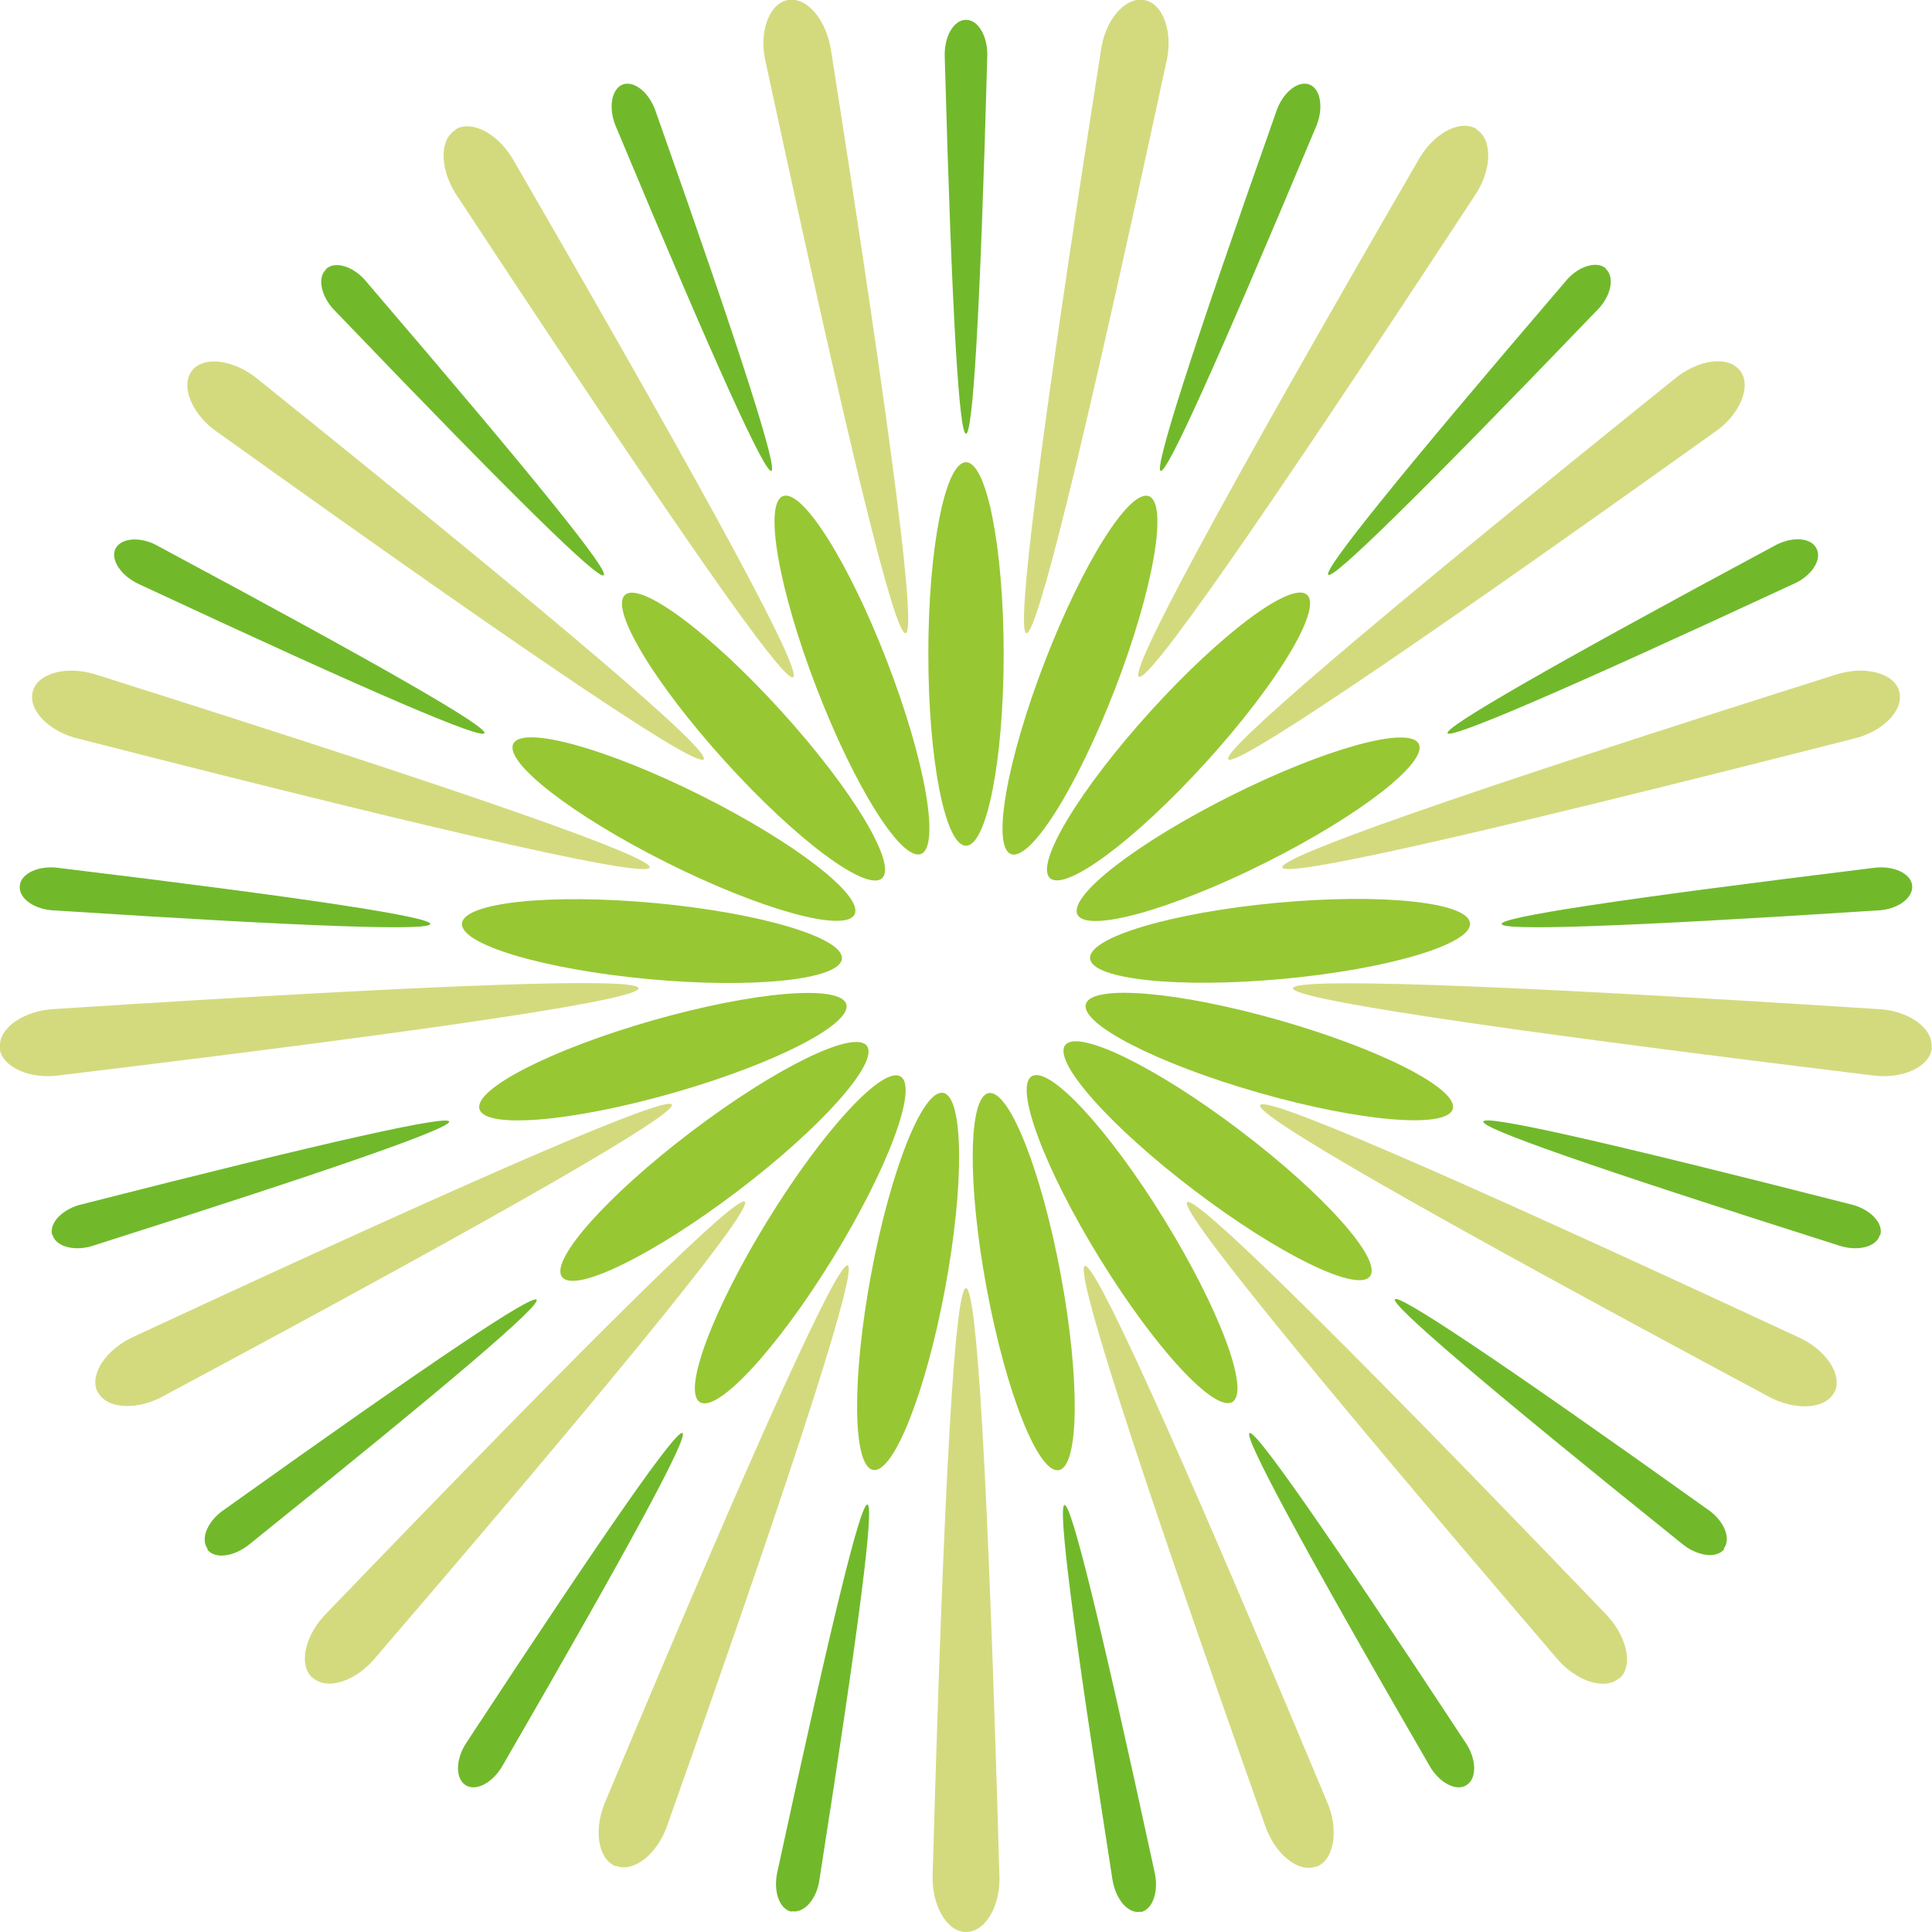
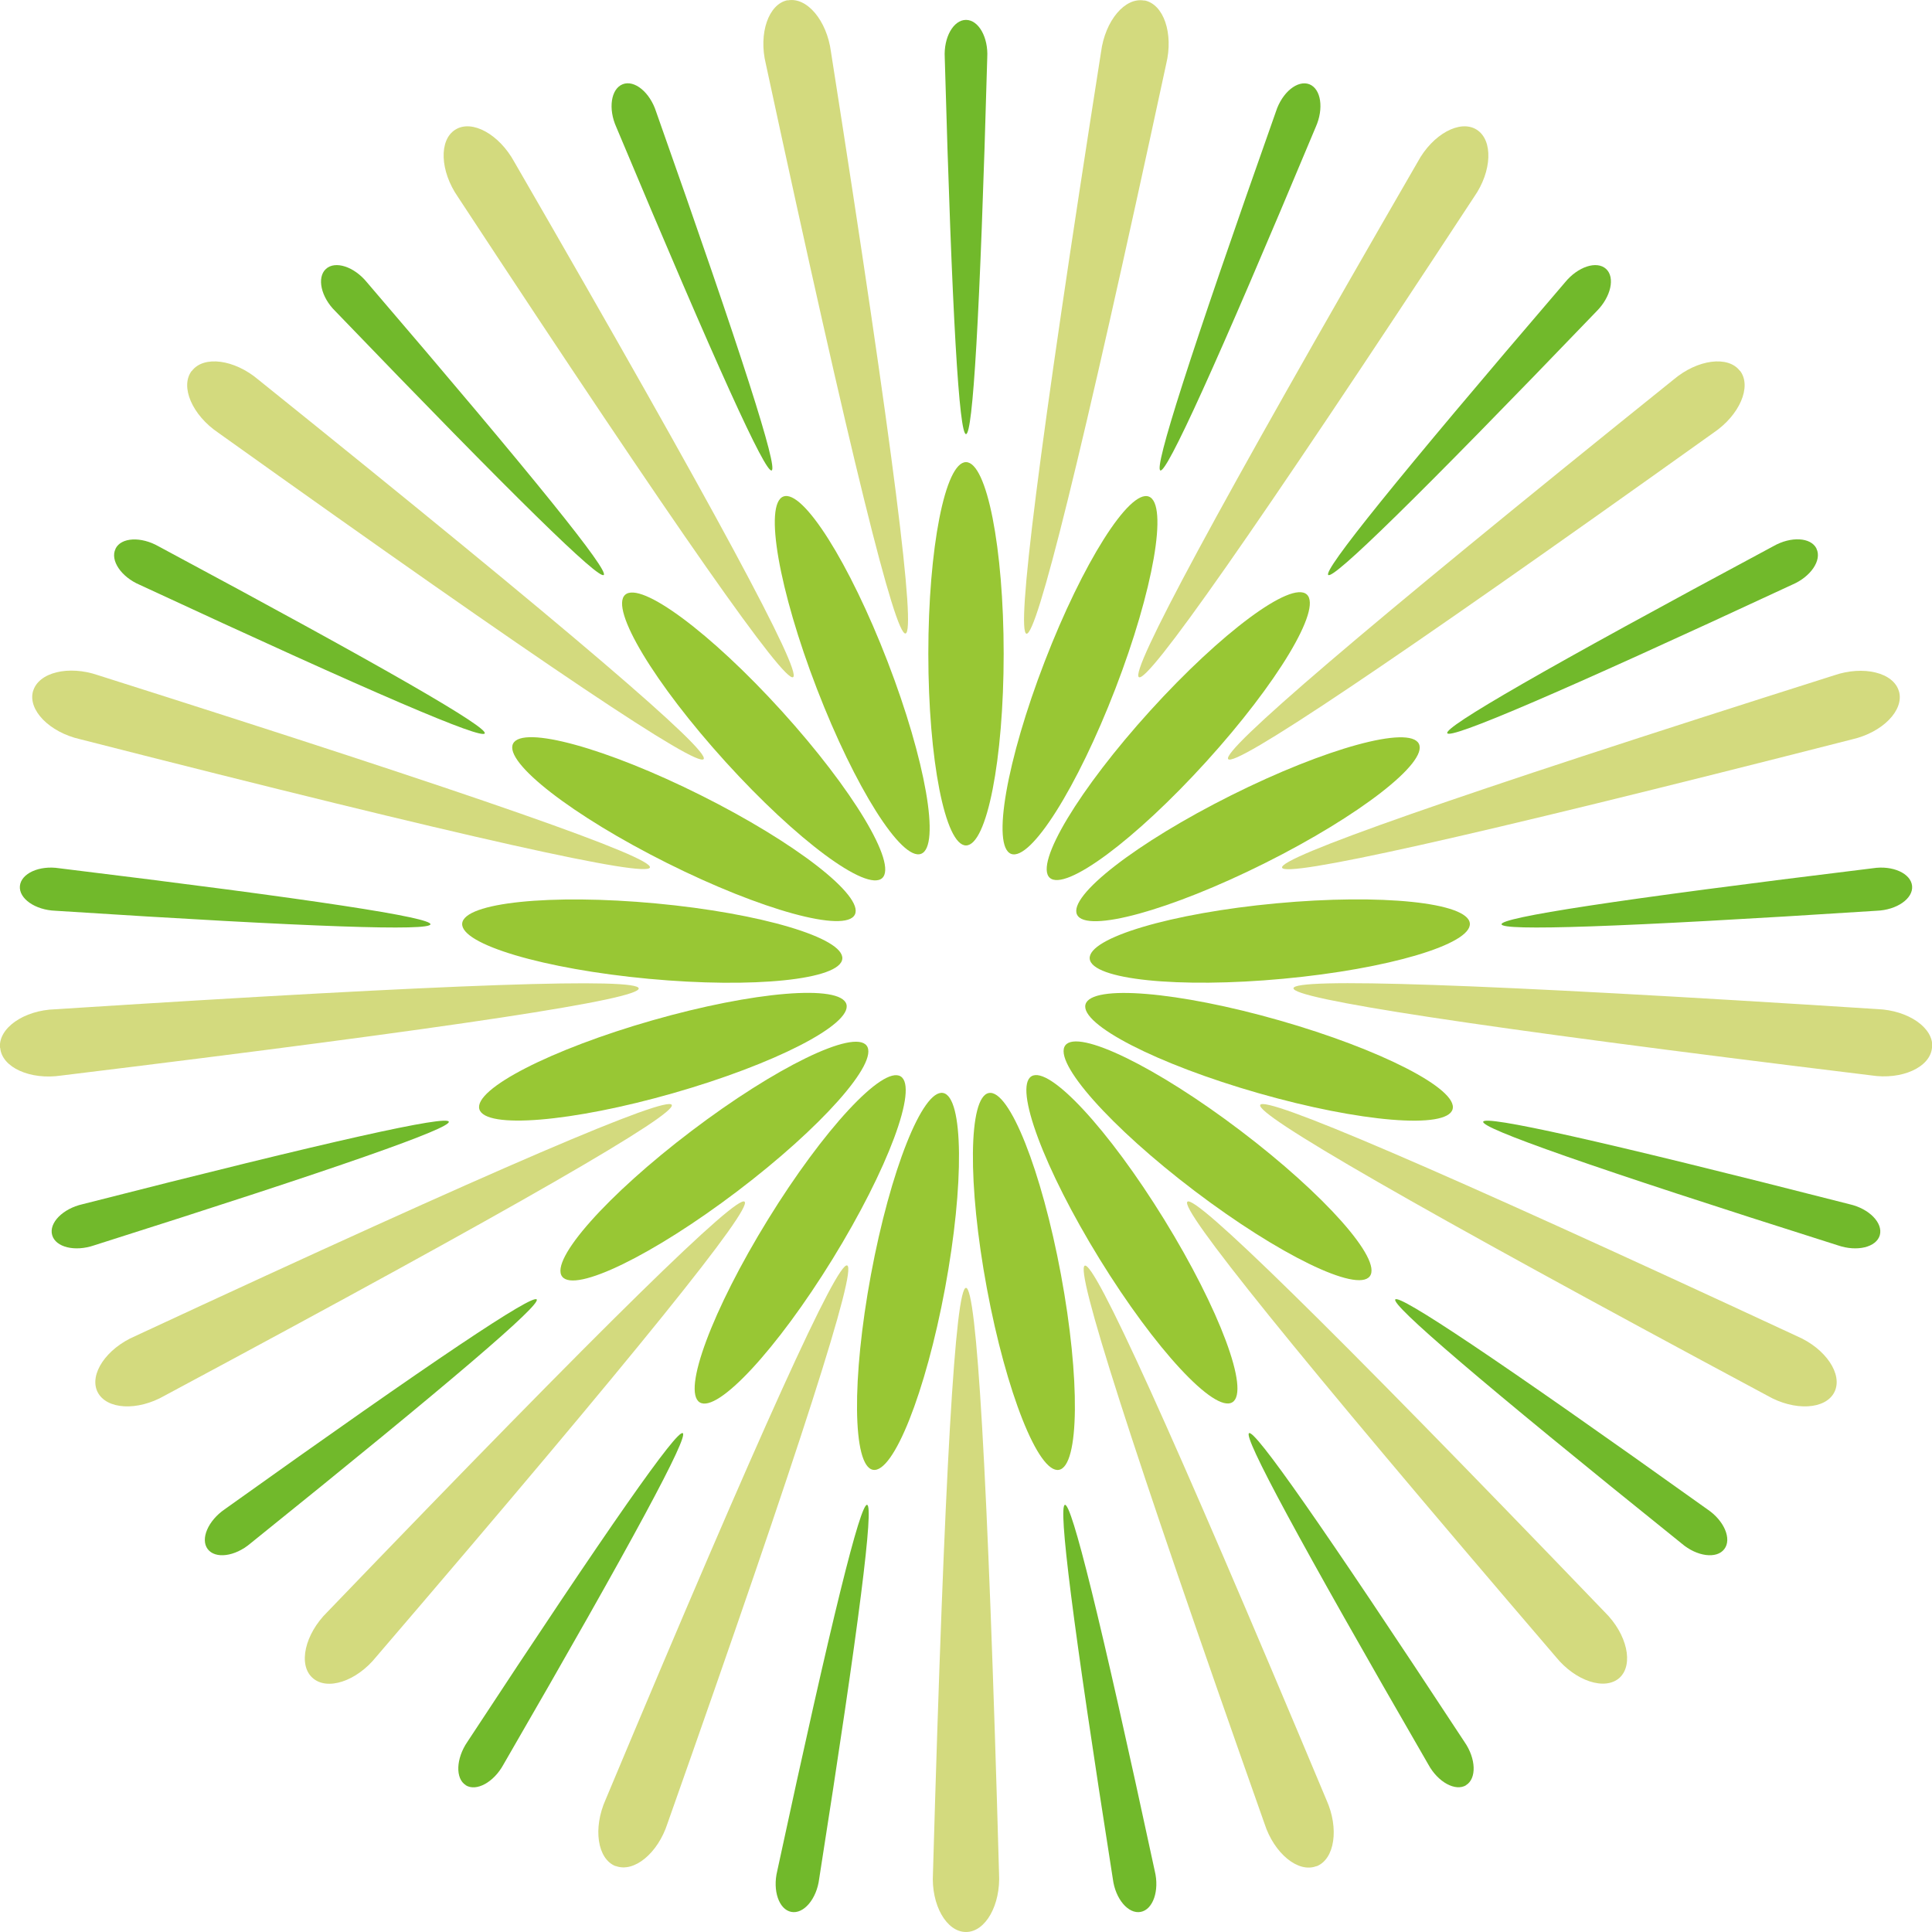
- <svg xmlns="http://www.w3.org/2000/svg" id="a" data-name="图层 1" width="40" height="40" viewBox="0 0 40 40">
+ <svg xmlns="http://www.w3.org/2000/svg" id="a" data-name="图层 1" width="100" height="100" viewBox="0 0 100 100">
  <g>
-     <path d="M20,40c-.4,0-.72-.56-.69-1.21.24-8.45.47-12.12.69-12.12s.45,3.67.69,12.12c.04.65-.28,1.21-.69,1.21Z" fill="#d3da7e" />
-     <path d="M12.75,38.64c-.38-.15-.47-.79-.2-1.38,3.26-7.79,4.8-11.13,5-11.06s-.9,3.59-3.72,11.55c-.2.62-.7,1.03-1.08.88Z" fill="#d3da7e" />
-     <path d="M6.47,34.74c-.3-.27-.16-.9.31-1.36,5.85-6.08,8.48-8.64,8.64-8.5s-2.13,3.02-7.63,9.42c-.41.51-1.02.71-1.32.43Z" fill="#d3da7e" />
-     <path d="M2.02,28.82c-.18-.36.18-.9.78-1.16,7.64-3.55,11.02-4.98,11.11-4.79s-3.07,2.04-10.5,6.02c-.56.32-1.21.29-1.39-.08Z" fill="#d3da7e" />
-     <path d="M0,21.69c-.04-.4.49-.77,1.14-.8,8.4-.54,12.06-.65,12.08-.43s-3.6.79-11.96,1.8c-.64.1-1.23-.17-1.27-.57Z" fill="#d3da7e" />
-     <path d="M.68,14.31c.11-.39.74-.54,1.35-.33,8.03,2.54,11.48,3.77,11.42,3.98s-3.64-.57-11.8-2.66c-.63-.14-1.08-.6-.97-.99Z" fill="#d3da7e" />
-     <path d="M3.97,7.68c.24-.32.88-.24,1.38.18,6.57,5.28,9.35,7.68,9.22,7.86s-3.19-1.85-10.05-6.76c-.54-.36-.79-.96-.55-1.28Z" fill="#d3da7e" />
-     <path d="M9.43,2.68h0c.34-.21.91.1,1.22.67,4.23,7.31,5.96,10.55,5.77,10.67s-2.3-2.89-6.94-9.94c-.37-.53-.4-1.18-.05-1.39Z" fill="#d3da7e" />
-     <path d="M16.31,0h0c.4-.07.81.42.9,1.07,1.31,8.35,1.76,12,1.54,12.04s-1.11-3.53-2.89-11.79c-.16-.63.05-1.24.45-1.32Z" fill="#d3da7e" />
-     <path d="M23.69,0h0c.4.07.61.69.45,1.32-1.78,8.26-2.68,11.83-2.89,11.79s.23-3.69,1.54-12.04c.08-.65.5-1.14.9-1.07Z" fill="#d3da7e" />
-     <path d="M30.57,2.68c.34.21.32.86-.05,1.39-4.63,7.06-6.75,10.06-6.94,9.94s1.54-3.36,5.77-10.67c.31-.57.87-.88,1.22-.67Z" fill="#d3da7e" />
-     <path d="M36.03,7.68h0c.24.32-.01.92-.55,1.28-6.86,4.9-9.92,6.93-10.05,6.76s2.65-2.57,9.22-7.86c.5-.42,1.13-.51,1.38-.18Z" fill="#d3da7e" />
-     <path d="M39.32,14.31c.11.39-.34.85-.97.99-8.16,2.08-11.74,2.87-11.8,2.66s3.39-1.44,11.42-3.98c.61-.21,1.24-.06,1.35.33Z" fill="#d3da7e" />
-     <path d="M40,21.69h0c-.04.4-.62.67-1.27.57-8.36-1.02-11.98-1.59-11.96-1.8s3.68-.11,12.08.43c.65.02,1.18.39,1.14.8Z" fill="#d3da7e" />
-     <path d="M37.98,28.82c-.18.36-.82.4-1.39.08-7.43-3.98-10.6-5.82-10.5-6.02s3.47,1.24,11.11,4.79c.6.26.96.79.78,1.16Z" fill="#d3da7e" />
-     <path d="M33.53,34.74c-.3.27-.91.07-1.32-.43-5.49-6.41-7.79-9.28-7.63-9.42s2.79,2.41,8.64,8.5c.46.46.61,1.09.31,1.36Z" fill="#d3da7e" />
-     <path d="M27.26,38.64c-.38.15-.88-.26-1.08-.88-2.82-7.97-3.92-11.47-3.72-11.55s1.74,3.26,5,11.06c.27.59.17,1.23-.2,1.38Z" fill="#d3da7e" />
+     <path d="M50,100c-1.01,0-1.81-1.4-1.71-3.03.6-21.13,1.17-30.31,1.71-30.31s1.12,9.18,1.71,30.31c.09,1.63-.7,3.03-1.71,3.03Z" fill="#d3da7e" />
+     <path d="M31.86,96.59c-.94-.37-1.18-1.96-.51-3.45,8.16-19.49,11.99-27.84,12.5-27.64s-2.26,8.96-9.3,28.88c-.5,1.55-1.74,2.57-2.69,2.2Z" fill="#d3da7e" />
+     <path d="M16.17,86.84c-.75-.68-.39-2.26.77-3.4,14.62-15.21,21.2-21.61,21.6-21.24.4.37-5.33,7.54-19.07,23.56-1.02,1.27-2.55,1.77-3.3,1.08Z" fill="#d3da7e" />
+     <path d="M5.05,72.05c-.45-.91.45-2.25,1.94-2.89,19.1-8.88,27.54-12.46,27.78-11.97s-7.68,5.1-26.25,15.05c-1.41.81-3.01.72-3.47-.19Z" fill="#d3da7e" />
+     <path d="M0,54.23c-.09-1.01,1.23-1.94,2.85-1.99,21.01-1.35,30.16-1.63,30.21-1.08s-9,1.96-29.89,4.51c-1.61.24-3.07-.42-3.16-1.43Z" fill="#d3da7e" />
+     <path d="M1.71,35.78c.28-.98,1.84-1.36,3.37-.83,20.07,6.36,28.71,9.42,28.56,9.95-.15.53-9.1-1.43-29.5-6.64-1.58-.36-2.71-1.51-2.43-2.49Z" fill="#d3da7e" />
+     <path d="M9.93,19.2c.61-.81,2.2-.6,3.44.45,16.43,13.21,23.38,19.2,23.05,19.64s-7.97-4.64-25.12-16.89c-1.35-.91-1.99-2.39-1.38-3.2Z" fill="#d3da7e" />
+     <path d="M23.57,6.71h0c.86-.54,2.27.24,3.05,1.67,10.57,18.28,14.89,26.39,14.43,26.67s-5.76-7.21-17.35-24.86c-.93-1.34-.99-2.95-.13-3.48Z" fill="#d3da7e" />
+     <path d="M40.77.02h0c1-.19,2.03,1.05,2.24,2.66,3.28,20.88,4.4,30.01,3.86,30.11s-2.78-8.82-7.23-29.48c-.39-1.58.14-3.11,1.13-3.3Z" fill="#d3da7e" />
+     <path d="M59.23.02h0c1,.19,1.52,1.71,1.13,3.3-4.45,20.66-6.7,29.58-7.23,29.48s.58-9.23,3.86-30.11c.21-1.62,1.24-2.85,2.24-2.66Z" fill="#d3da7e" />
+     <path d="M76.43,6.71c.86.54.8,2.15-.13,3.48-11.58,17.65-16.88,25.15-17.35,24.86s3.86-8.39,14.43-26.67c.77-1.43,2.19-2.21,3.05-1.67Z" fill="#d3da7e" />
+     <path d="M90.07,19.2h0c.61.81-.03,2.29-1.38,3.2-17.15,12.25-24.79,17.33-25.12,16.89s6.62-6.43,23.05-19.64c1.24-1.05,2.83-1.26,3.44-.45Z" fill="#d3da7e" />
+     <path d="M98.29,35.78c.28.98-.85,2.13-2.43,2.49-20.4,5.21-29.35,7.16-29.5,6.64s8.49-3.59,28.56-9.95c1.53-.53,3.1-.15,3.37.83Z" fill="#d3da7e" />
+     <path d="M100,54.23h0c-.09,1.01-1.56,1.68-3.16,1.43-20.9-2.55-29.94-3.97-29.89-4.51s9.2-.27,30.21,1.08c1.62.06,2.94.98,2.85,1.99Z" fill="#d3da7e" />
+     <path d="M94.95,72.05c-.45.91-2.06,1-3.47.19-18.57-9.95-26.5-14.56-26.25-15.05s8.68,3.09,27.78,11.97c1.49.64,2.39,1.98,1.94,2.89Z" fill="#d3da7e" />
+     <path d="M83.83,86.84c-.75.68-2.28.18-3.3-1.08-13.73-16.02-19.47-23.19-19.07-23.56s6.98,6.03,21.6,21.24c1.16,1.14,1.51,2.71.77,3.4Z" fill="#d3da7e" />
+     <path d="M68.14,96.59c-.94.37-2.19-.65-2.69-2.2-7.04-19.92-9.81-28.69-9.3-28.88s4.34,8.15,12.5,27.64c.67,1.48.44,3.08-.51,3.45Z" fill="#d3da7e" />
  </g>
  <g>
-     <path d="M20,.41c.26,0,.46.36.44.78-.15,5.43-.3,7.79-.44,7.79s-.29-2.36-.44-7.79c-.02-.42.18-.78.44-.78Z" fill="#71b92b" />
-     <path d="M27.11,1.75c.24.09.3.51.13.89-2.1,5.01-3.08,7.16-3.21,7.11s.58-2.31,2.39-7.43c.13-.4.45-.66.69-.57Z" fill="#71b92b" />
-     <path d="M33.25,5.57c.19.18.1.58-.2.87-3.76,3.91-5.45,5.56-5.55,5.46s1.37-1.94,4.9-6.06c.26-.33.66-.45.85-.28Z" fill="#71b92b" />
-     <path d="M37.61,11.36c.12.23-.11.58-.5.74-4.91,2.28-7.08,3.2-7.14,3.08s1.98-1.31,6.75-3.87c.36-.21.78-.19.89.05Z" fill="#71b92b" />
-     <path d="M39.59,18.34c.02.26-.32.5-.73.51-5.4.35-7.76.42-7.77.28s2.31-.5,7.69-1.16c.41-.06.79.11.81.37Z" fill="#71b92b" />
-     <path d="M38.92,25.57c-.07.25-.47.35-.87.21-5.16-1.64-7.38-2.42-7.34-2.56s2.34.37,7.59,1.71c.41.09.7.39.63.64Z" fill="#71b92b" />
-     <path d="M35.7,32.07c-.16.21-.57.15-.89-.12-4.23-3.4-6.01-4.94-5.93-5.05s2.05,1.19,6.46,4.34c.35.23.51.61.35.82Z" fill="#71b92b" />
-     <path d="M30.36,36.96c-.22.14-.58-.06-.78-.43-2.72-4.7-3.83-6.79-3.71-6.86s1.48,1.86,4.46,6.39c.24.34.26.76.03.9Z" fill="#71b92b" />
-     <path d="M23.61,39.58c-.26.05-.52-.27-.58-.68-.84-5.37-1.13-7.72-.99-7.74s.71,2.27,1.86,7.58c.1.41-.03.8-.29.85Z" fill="#71b92b" />
-     <path d="M16.39,39.58c-.26-.05-.39-.44-.29-.85,1.15-5.31,1.72-7.61,1.86-7.58s-.15,2.37-.99,7.74c-.05.42-.32.73-.58.68Z" fill="#71b92b" />
-     <path d="M9.64,36.96c-.22-.14-.21-.55.03-.9,2.98-4.54,4.34-6.47,4.46-6.39s-.99,2.16-3.71,6.86c-.2.37-.56.57-.78.43Z" fill="#71b92b" />
-     <path d="M4.3,32.07c-.16-.21,0-.59.35-.82,4.41-3.15,6.38-4.46,6.46-4.34s-1.7,1.65-5.93,5.05c-.32.27-.73.33-.89.12Z" fill="#71b92b" />
-     <path d="M1.08,25.57c-.07-.25.22-.55.63-.64,5.25-1.34,7.55-1.84,7.59-1.71s-2.18.92-7.34,2.56c-.39.14-.8.04-.87-.21Z" fill="#71b92b" />
-     <path d="M.41,18.34c.02-.26.4-.43.81-.37,5.37.65,7.7,1.02,7.69,1.16s-2.37.07-7.77-.28c-.42-.01-.76-.25-.73-.51Z" fill="#71b92b" />
-     <path d="M2.39,11.36c.12-.23.53-.26.89-.05,4.78,2.56,6.81,3.74,6.75,3.87s-2.23-.79-7.14-3.08c-.38-.17-.61-.51-.5-.74Z" fill="#71b92b" />
-     <path d="M6.75,5.57c.19-.18.59-.05.85.28,3.53,4.12,5.01,5.96,4.9,6.06s-1.8-1.55-5.55-5.46c-.3-.29-.39-.7-.2-.87Z" fill="#71b92b" />
-     <path d="M12.89,1.75c.24-.09.56.17.69.57,1.81,5.12,2.52,7.38,2.39,7.43s-1.12-2.1-3.21-7.11c-.17-.38-.11-.79.13-.89Z" fill="#71b92b" />
+     <path d="M50,1.03c.65,0,1.16.9,1.1,1.95-.38,13.58-.75,19.49-1.1,19.49s-.72-5.9-1.1-19.49c-.06-1.05.45-1.95,1.1-1.95Z" fill="#71b92b" />
+     <path d="M67.77,4.36c.61.24.76,1.26.33,2.22-5.24,12.53-7.71,17.9-8.04,17.77s1.45-5.76,5.98-18.57c.32-1,1.12-1.65,1.73-1.42Z" fill="#71b92b" />
+     <path d="M83.13,13.92c.48.44.25,1.45-.49,2.19-9.4,9.78-13.63,13.89-13.89,13.65s3.43-4.85,12.26-15.15c.66-.81,1.64-1.13,2.12-.69Z" fill="#71b92b" />
+     <path d="M94.02,28.4c.29.59-.29,1.45-1.25,1.86-12.28,5.71-17.7,8.01-17.86,7.69s4.94-3.28,16.88-9.68c.91-.52,1.94-.46,2.23.12Z" fill="#71b92b" />
+     <path d="M98.97,45.86c.06.65-.79,1.24-1.83,1.28-13.51.87-19.39,1.05-19.42.7s5.79-1.26,19.22-2.9c1.03-.16,1.97.27,2.03.92Z" fill="#71b92b" />
+     <path d="M97.3,63.93c-.18.63-1.18.87-2.17.53-12.91-4.09-18.46-6.06-18.36-6.4s5.85.92,18.96,4.27c1.02.23,1.74.97,1.57,1.6Z" fill="#71b92b" />
+     <path d="M89.25,80.18c-.39.52-1.42.39-2.21-.29-10.56-8.49-15.03-12.35-14.82-12.63s5.12,2.98,16.15,10.86c.87.58,1.28,1.54.88,2.06Z" fill="#71b92b" />
+     <path d="M75.89,92.4c-.55.34-1.46-.15-1.96-1.07-6.79-11.75-9.58-16.96-9.28-17.15s3.7,4.64,11.15,15.98c.6.86.64,1.9.08,2.24Z" fill="#71b92b" />
+     <path d="M59.04,98.96c-.64.12-1.31-.67-1.44-1.71-2.11-13.42-2.83-19.29-2.48-19.36s1.79,5.67,4.65,18.95c.25,1.02-.09,2-.73,2.12Z" fill="#71b92b" />
+     <path d="M40.96,98.96c-.64-.12-.98-1.1-.73-2.12,2.86-13.28,4.3-19.01,4.65-18.95s-.37,5.93-2.48,19.36c-.13,1.04-.8,1.83-1.44,1.71Z" fill="#71b92b" />
+     <path d="M24.11,92.4c-.55-.34-.51-1.38.08-2.24,7.45-11.35,10.85-16.17,11.15-15.98s-2.48,5.4-9.28,17.15c-.5.92-1.41,1.42-1.96,1.07Z" fill="#71b92b" />
+     <path d="M10.75,80.18c-.39-.52.02-1.47.88-2.06,11.03-7.88,15.94-11.14,16.15-10.86s-4.26,4.13-14.82,12.63c-.8.68-1.82.81-2.21.29Z" fill="#71b92b" />
+     <path d="M2.7,63.93c-.18-.63.55-1.37,1.57-1.6,13.12-3.35,18.87-4.61,18.96-4.27s-5.46,2.31-18.36,6.4c-.99.34-1.99.1-2.17-.53Z" fill="#71b92b" />
+     <path d="M1.03,45.86c.06-.65,1-1.08,2.03-.92,13.43,1.64,19.25,2.55,19.22,2.9s-5.92.17-19.42-.7c-1.04-.04-1.89-.63-1.83-1.28Z" fill="#71b92b" />
+     <path d="M5.98,28.4c.29-.59,1.32-.64,2.23-.12,11.94,6.4,17.03,9.36,16.88,9.68s-5.58-1.99-17.86-7.69c-.96-.41-1.54-1.27-1.25-1.86Z" fill="#71b92b" />
+     <path d="M16.87,13.92c.48-.44,1.46-.12,2.12.69,8.83,10.3,12.52,14.91,12.26,15.15s-4.49-3.88-13.89-13.65c-.75-.73-.97-1.75-.49-2.19Z" fill="#71b92b" />
+     <path d="M32.23,4.36c.61-.24,1.41.42,1.73,1.42,4.53,12.81,6.31,18.44,5.98,18.57s-2.79-5.24-8.04-17.77c-.43-.95-.28-1.98.33-2.22Z" fill="#71b92b" />
  </g>
  <g>
-     <ellipse cx="20" cy="13.54" rx=".78" ry="3.97" fill="#98c734" />
-     <ellipse cx="22.36" cy="13.98" rx="3.97" ry=".78" transform="translate(1.27 29.81) rotate(-68.91)" fill="#98c734" />
-     <ellipse cx="24.4" cy="15.25" rx="3.96" ry=".78" transform="translate(-3.29 23.07) rotate(-47.78)" fill="#98c734" />
-     <ellipse cx="25.84" cy="17.17" rx="3.95" ry=".78" transform="translate(-4.95 13.37) rotate(-26.57)" fill="#98c734" />
-     <ellipse cx="26.5" cy="19.48" rx="3.95" ry=".79" transform="translate(-1.69 2.54) rotate(-5.32)" fill="#98c734" />
-     <ellipse cx="26.28" cy="21.88" rx=".78" ry="3.95" transform="translate(-1.98 41.13) rotate(-74.05)" fill="#98c734" />
-     <ellipse cx="25.21" cy="24.04" rx=".78" ry="3.96" transform="translate(-9.18 29.59) rotate(-52.82)" fill="#98c734" />
-     <ellipse cx="23.44" cy="25.66" rx=".78" ry="3.96" transform="translate(-9.98 16.11) rotate(-31.65)" fill="#98c734" />
-     <ellipse cx="21.2" cy="26.53" rx=".78" ry="3.97" transform="translate(-4.5 4.33) rotate(-10.54)" fill="#98c734" />
-     <ellipse cx="18.8" cy="26.53" rx="3.97" ry=".78" transform="translate(-10.72 40.16) rotate(-79.46)" fill="#98c734" />
-     <ellipse cx="16.57" cy="25.66" rx="3.96" ry=".78" transform="translate(-13.97 26.3) rotate(-58.35)" fill="#98c734" />
-     <ellipse cx="14.79" cy="24.04" rx="3.96" ry=".78" transform="translate(-11.52 13.83) rotate(-37.18)" fill="#98c734" />
-     <ellipse cx="13.72" cy="21.88" rx="3.95" ry=".78" transform="translate(-5.48 4.61) rotate(-15.95)" fill="#98c734" />
-     <ellipse cx="13.5" cy="19.48" rx=".79" ry="3.95" transform="translate(-7.15 31.12) rotate(-84.68)" fill="#98c734" />
-     <ellipse cx="14.16" cy="17.17" rx=".78" ry="3.95" transform="translate(-7.53 22.15) rotate(-63.43)" fill="#98c734" />
-     <ellipse cx="15.6" cy="15.25" rx=".78" ry="3.96" transform="translate(-6.2 14.44) rotate(-42.22)" fill="#98c734" />
-     <ellipse cx="17.64" cy="13.98" rx=".78" ry="3.97" transform="translate(-3.85 7.28) rotate(-21.09)" fill="#98c734" />
+     <ellipse cx="50" cy="33.84" rx="1.95" ry="9.92" fill="#98c734" />
+     <ellipse cx="55.89" cy="34.95" rx="9.91" ry="1.96" transform="translate(3.18 74.52) rotate(-68.91)" fill="#98c734" />
+     <ellipse cx="60.99" cy="38.11" rx="9.9" ry="1.96" transform="translate(-8.22 57.66) rotate(-47.78)" fill="#98c734" />
+     <ellipse cx="64.6" cy="42.92" rx="9.89" ry="1.96" transform="translate(-12.38 33.43) rotate(-26.57)" fill="#98c734" />
+     <ellipse cx="66.24" cy="48.71" rx="9.88" ry="1.96" transform="translate(-4.23 6.35) rotate(-5.32)" fill="#98c734" />
+     <ellipse cx="65.69" cy="54.7" rx="1.96" ry="9.88" transform="translate(-4.96 102.83) rotate(-74.05)" fill="#98c734" />
+     <ellipse cx="63.02" cy="60.09" rx="1.96" ry="9.89" transform="translate(-22.94 73.98) rotate(-52.82)" fill="#98c734" />
+     <ellipse cx="58.59" cy="64.15" rx="1.96" ry="9.91" transform="translate(-24.95 40.28) rotate(-31.65)" fill="#98c734" />
+     <ellipse cx="53" cy="66.32" rx="1.95" ry="9.92" transform="translate(-11.24 10.82) rotate(-10.54)" fill="#98c734" />
+     <ellipse cx="47" cy="66.32" rx="9.92" ry="1.95" transform="translate(-26.8 100.4) rotate(-79.46)" fill="#98c734" />
+     <ellipse cx="41.41" cy="64.15" rx="9.91" ry="1.96" transform="translate(-34.92 65.74) rotate(-58.35)" fill="#98c734" />
+     <ellipse cx="36.98" cy="60.09" rx="9.89" ry="1.96" transform="translate(-28.8 34.57) rotate(-37.18)" fill="#98c734" />
+     <ellipse cx="34.31" cy="54.7" rx="9.88" ry="1.96" transform="translate(-13.71 11.53) rotate(-15.95)" fill="#98c734" />
+     <ellipse cx="33.76" cy="48.71" rx="1.96" ry="9.88" transform="translate(-17.87 77.81) rotate(-84.68)" fill="#98c734" />
+     <ellipse cx="35.4" cy="42.92" rx="1.96" ry="9.89" transform="translate(-18.82 55.38) rotate(-63.43)" fill="#98c734" />
+     <ellipse cx="39.01" cy="38.11" rx="1.96" ry="9.9" transform="translate(-15.49 36.11) rotate(-42.22)" fill="#98c734" />
+     <ellipse cx="44.11" cy="34.95" rx="1.96" ry="9.91" transform="translate(-9.62 18.21) rotate(-21.09)" fill="#98c734" />
  </g>
</svg>
